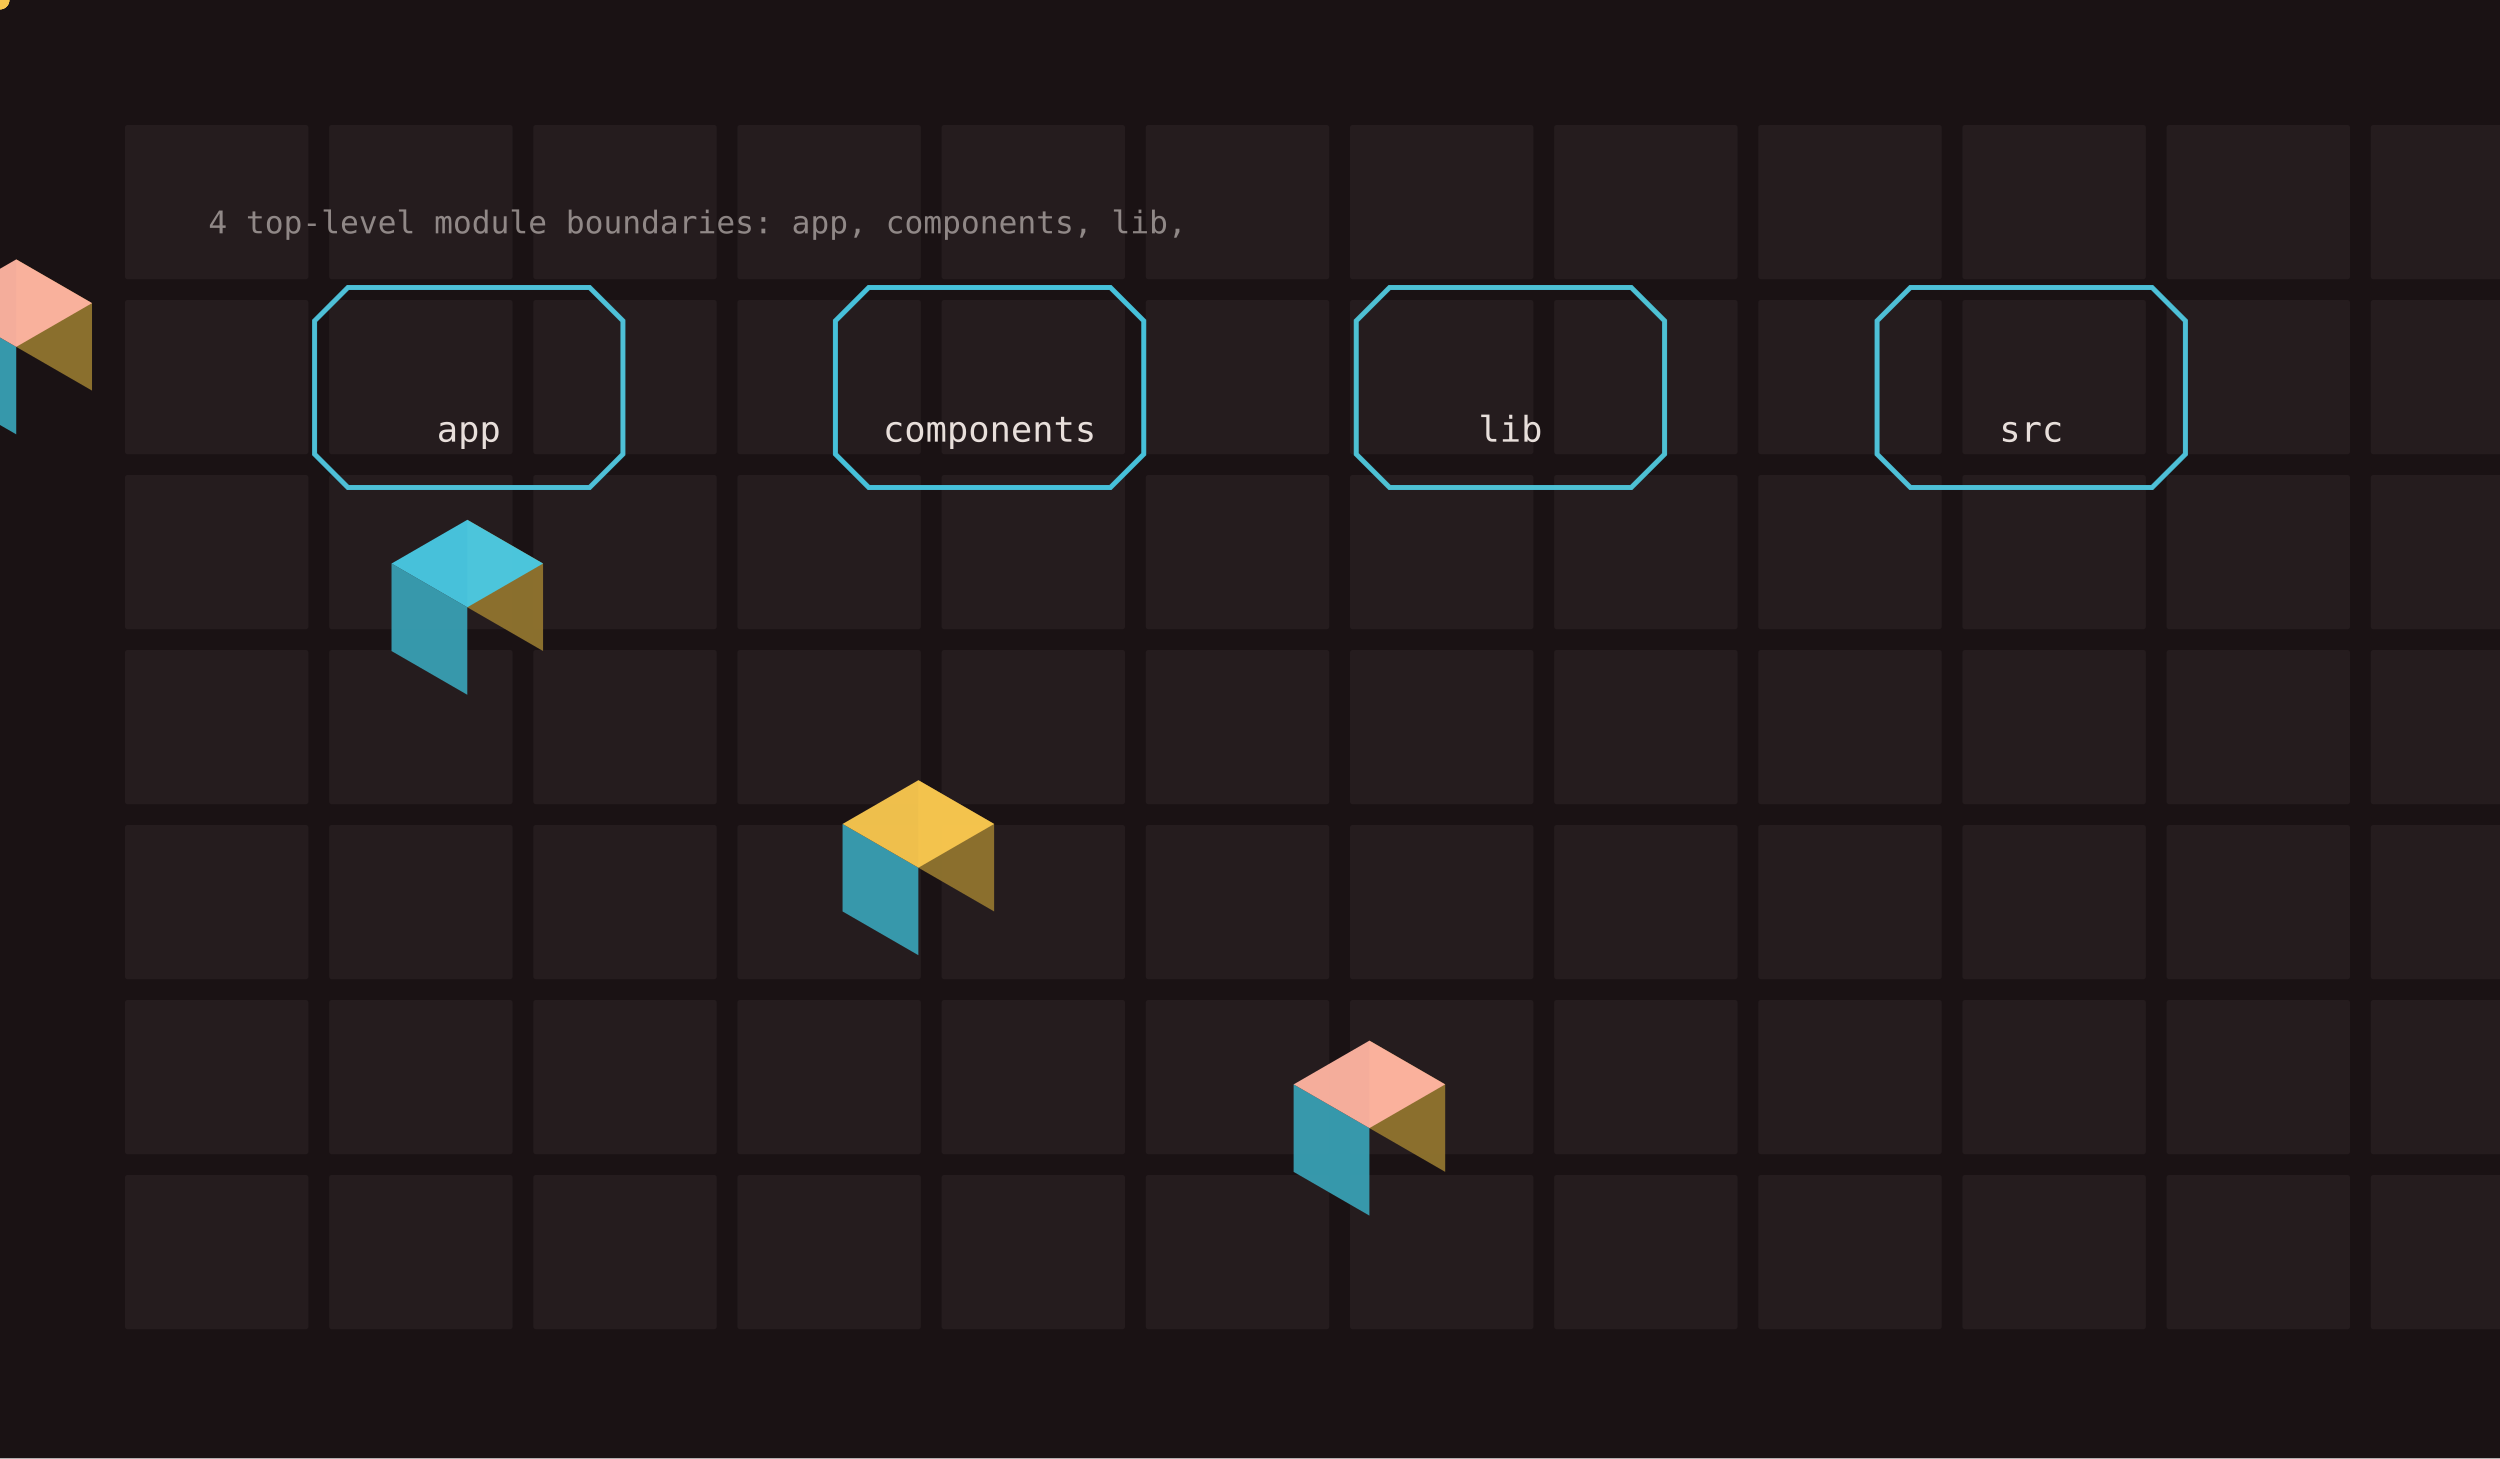
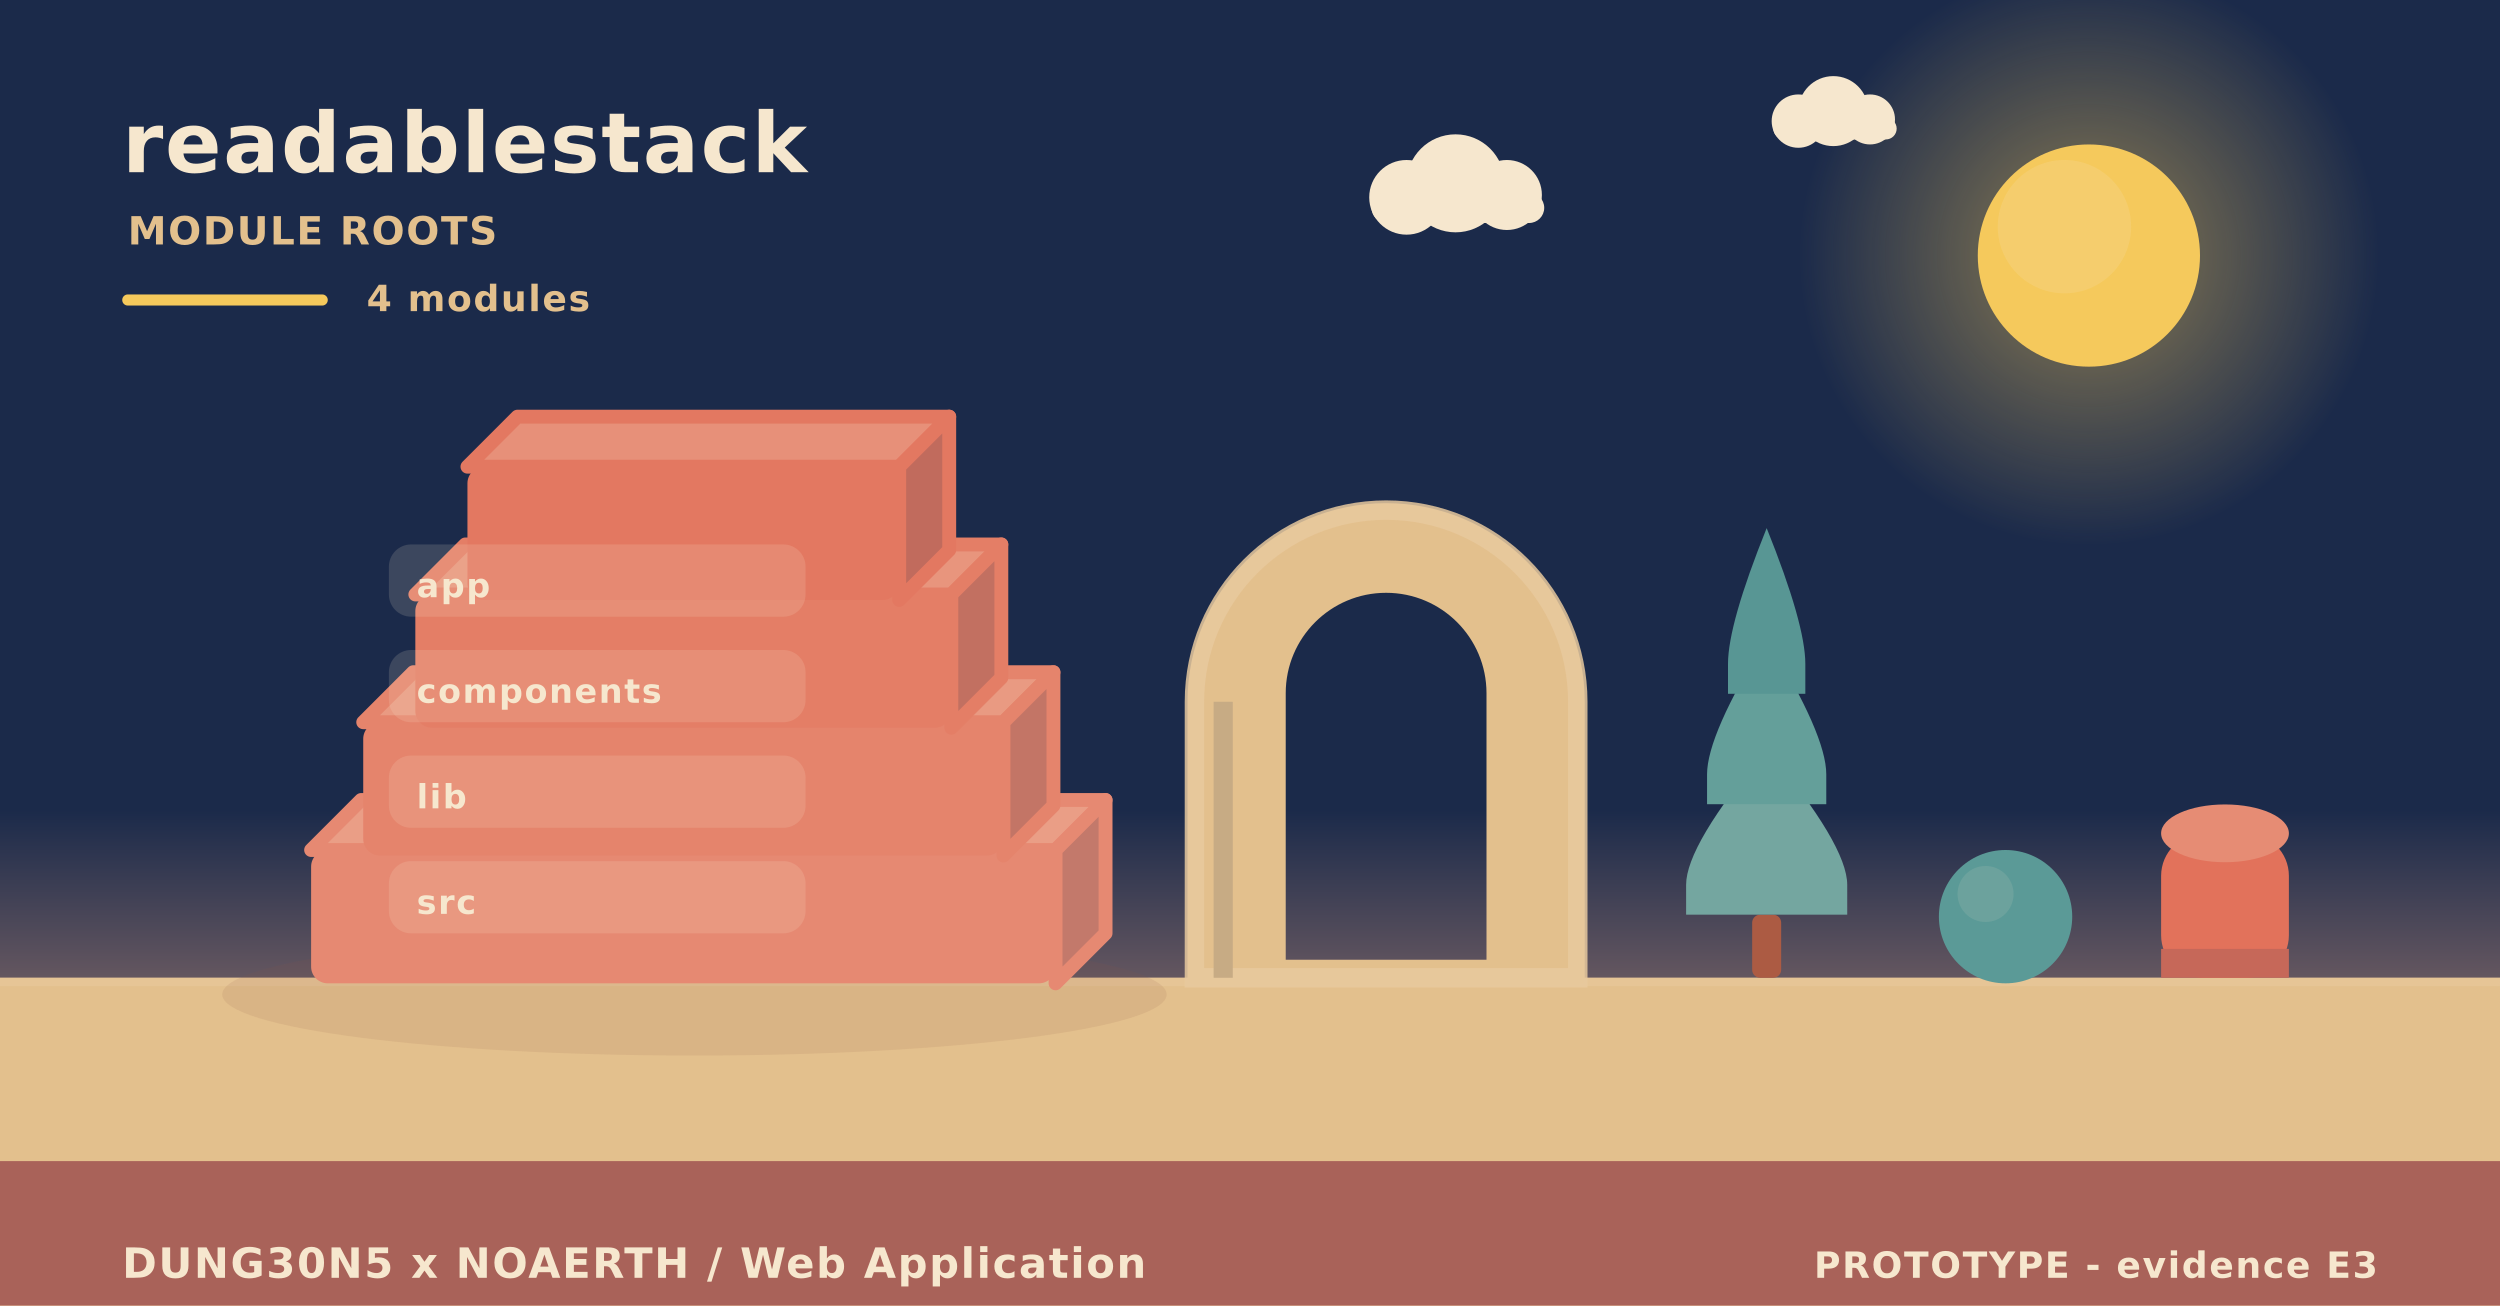
- <svg xmlns="http://www.w3.org/2000/svg" viewBox="0 0 1200 700" width="1200" height="700" role="img" aria-label="readablestack architecture">
-   <rect width="1200" height="700" fill="#1a1214" />
-   <defs>
-     <linearGradient id="ga" x1="0" y1="0" x2="1" y2="1">
-       <stop offset="0%" stop-color="#ffb4a2" />
-       <stop offset="100%" stop-color="#48cae4" />
-     </linearGradient>
-   </defs>
-   <rect x="60.00" y="60.00" width="88.00" height="74.00" rx="1.20" fill="#fdf4f0" opacity="0.05" />
-   <rect x="158.00" y="60.00" width="88.00" height="74.00" rx="1.20" fill="#fdf4f0" opacity="0.05" />
-   <rect x="256.00" y="60.00" width="88.00" height="74.00" rx="1.20" fill="#fdf4f0" opacity="0.05" />
-   <rect x="354.00" y="60.00" width="88.00" height="74.00" rx="1.20" fill="#fdf4f0" opacity="0.05" />
-   <rect x="452.00" y="60.00" width="88.00" height="74.00" rx="1.20" fill="#fdf4f0" opacity="0.05" />
-   <rect x="550.00" y="60.00" width="88.00" height="74.00" rx="1.20" fill="#fdf4f0" opacity="0.05" />
-   <rect x="648.00" y="60.00" width="88.00" height="74.00" rx="1.20" fill="#fdf4f0" opacity="0.05" />
-   <rect x="746.00" y="60.00" width="88.00" height="74.00" rx="1.20" fill="#fdf4f0" opacity="0.05" />
-   <rect x="844.00" y="60.00" width="88.00" height="74.00" rx="1.20" fill="#fdf4f0" opacity="0.05" />
-   <rect x="942.00" y="60.00" width="88.00" height="74.00" rx="1.20" fill="#fdf4f0" opacity="0.05" />
-   <rect x="1040.00" y="60.00" width="88.00" height="74.00" rx="1.20" fill="#fdf4f0" opacity="0.05" />
-   <rect x="1138.00" y="60.00" width="88.00" height="74.00" rx="1.20" fill="#fdf4f0" opacity="0.05" />
-   <rect x="60.00" y="144.00" width="88.00" height="74.00" rx="1.20" fill="#fdf4f0" opacity="0.05" />
-   <rect x="158.00" y="144.00" width="88.00" height="74.00" rx="1.20" fill="#fdf4f0" opacity="0.05" />
-   <rect x="256.00" y="144.00" width="88.00" height="74.00" rx="1.20" fill="#fdf4f0" opacity="0.05" />
-   <rect x="354.00" y="144.00" width="88.00" height="74.00" rx="1.20" fill="#fdf4f0" opacity="0.05" />
-   <rect x="452.00" y="144.00" width="88.00" height="74.00" rx="1.20" fill="#fdf4f0" opacity="0.05" />
-   <rect x="550.00" y="144.00" width="88.00" height="74.00" rx="1.20" fill="#fdf4f0" opacity="0.05" />
-   <rect x="648.00" y="144.00" width="88.00" height="74.00" rx="1.20" fill="#fdf4f0" opacity="0.05" />
-   <rect x="746.00" y="144.00" width="88.00" height="74.00" rx="1.20" fill="#fdf4f0" opacity="0.05" />
-   <rect x="844.00" y="144.00" width="88.00" height="74.00" rx="1.20" fill="#fdf4f0" opacity="0.05" />
-   <rect x="942.00" y="144.00" width="88.00" height="74.00" rx="1.20" fill="#fdf4f0" opacity="0.05" />
-   <rect x="1040.00" y="144.00" width="88.00" height="74.00" rx="1.20" fill="#fdf4f0" opacity="0.05" />
-   <rect x="1138.00" y="144.00" width="88.00" height="74.00" rx="1.20" fill="#fdf4f0" opacity="0.05" />
-   <rect x="60.00" y="228.00" width="88.00" height="74.00" rx="1.20" fill="#fdf4f0" opacity="0.05" />
-   <rect x="158.00" y="228.00" width="88.00" height="74.00" rx="1.20" fill="#fdf4f0" opacity="0.05" />
-   <rect x="256.00" y="228.00" width="88.00" height="74.00" rx="1.20" fill="#fdf4f0" opacity="0.05" />
-   <rect x="354.00" y="228.00" width="88.00" height="74.00" rx="1.20" fill="#fdf4f0" opacity="0.05" />
-   <rect x="452.00" y="228.00" width="88.00" height="74.00" rx="1.20" fill="#fdf4f0" opacity="0.05" />
-   <rect x="550.00" y="228.00" width="88.00" height="74.00" rx="1.20" fill="#fdf4f0" opacity="0.05" />
-   <rect x="648.00" y="228.00" width="88.00" height="74.00" rx="1.20" fill="#fdf4f0" opacity="0.05" />
-   <rect x="746.00" y="228.00" width="88.00" height="74.00" rx="1.20" fill="#fdf4f0" opacity="0.05" />
-   <rect x="844.00" y="228.00" width="88.00" height="74.00" rx="1.20" fill="#fdf4f0" opacity="0.05" />
-   <rect x="942.00" y="228.00" width="88.00" height="74.00" rx="1.20" fill="#fdf4f0" opacity="0.05" />
-   <rect x="1040.00" y="228.00" width="88.00" height="74.00" rx="1.20" fill="#fdf4f0" opacity="0.05" />
-   <rect x="1138.00" y="228.00" width="88.00" height="74.00" rx="1.20" fill="#fdf4f0" opacity="0.05" />
-   <rect x="60.00" y="312.00" width="88.00" height="74.00" rx="1.20" fill="#fdf4f0" opacity="0.05" />
-   <rect x="158.00" y="312.00" width="88.00" height="74.00" rx="1.20" fill="#fdf4f0" opacity="0.05" />
-   <rect x="256.00" y="312.00" width="88.00" height="74.00" rx="1.20" fill="#fdf4f0" opacity="0.05" />
-   <rect x="354.00" y="312.00" width="88.00" height="74.00" rx="1.20" fill="#fdf4f0" opacity="0.05" />
-   <rect x="452.00" y="312.00" width="88.00" height="74.00" rx="1.20" fill="#fdf4f0" opacity="0.05" />
-   <rect x="550.00" y="312.00" width="88.00" height="74.00" rx="1.20" fill="#fdf4f0" opacity="0.05" />
-   <rect x="648.00" y="312.00" width="88.00" height="74.00" rx="1.20" fill="#fdf4f0" opacity="0.05" />
-   <rect x="746.00" y="312.00" width="88.00" height="74.00" rx="1.20" fill="#fdf4f0" opacity="0.05" />
-   <rect x="844.00" y="312.00" width="88.00" height="74.00" rx="1.20" fill="#fdf4f0" opacity="0.05" />
-   <rect x="942.00" y="312.00" width="88.00" height="74.00" rx="1.20" fill="#fdf4f0" opacity="0.05" />
-   <rect x="1040.00" y="312.00" width="88.00" height="74.00" rx="1.20" fill="#fdf4f0" opacity="0.05" />
-   <rect x="1138.00" y="312.00" width="88.00" height="74.00" rx="1.20" fill="#fdf4f0" opacity="0.05" />
-   <rect x="60.00" y="396.00" width="88.00" height="74.00" rx="1.20" fill="#fdf4f0" opacity="0.05" />
-   <rect x="158.00" y="396.00" width="88.00" height="74.00" rx="1.20" fill="#fdf4f0" opacity="0.05" />
-   <rect x="256.00" y="396.00" width="88.00" height="74.00" rx="1.20" fill="#fdf4f0" opacity="0.05" />
-   <rect x="354.00" y="396.00" width="88.00" height="74.00" rx="1.20" fill="#fdf4f0" opacity="0.05" />
-   <rect x="452.00" y="396.00" width="88.00" height="74.00" rx="1.20" fill="#fdf4f0" opacity="0.05" />
-   <rect x="550.00" y="396.00" width="88.00" height="74.00" rx="1.20" fill="#fdf4f0" opacity="0.05" />
-   <rect x="648.00" y="396.00" width="88.00" height="74.00" rx="1.20" fill="#fdf4f0" opacity="0.05" />
-   <rect x="746.00" y="396.00" width="88.00" height="74.00" rx="1.20" fill="#fdf4f0" opacity="0.05" />
-   <rect x="844.00" y="396.00" width="88.00" height="74.00" rx="1.20" fill="#fdf4f0" opacity="0.05" />
-   <rect x="942.00" y="396.00" width="88.00" height="74.00" rx="1.20" fill="#fdf4f0" opacity="0.05" />
-   <rect x="1040.00" y="396.00" width="88.00" height="74.00" rx="1.20" fill="#fdf4f0" opacity="0.05" />
-   <rect x="1138.00" y="396.00" width="88.00" height="74.00" rx="1.20" fill="#fdf4f0" opacity="0.05" />
-   <rect x="60.00" y="480.00" width="88.00" height="74.00" rx="1.20" fill="#fdf4f0" opacity="0.05" />
-   <rect x="158.00" y="480.00" width="88.00" height="74.00" rx="1.20" fill="#fdf4f0" opacity="0.05" />
-   <rect x="256.00" y="480.00" width="88.00" height="74.00" rx="1.20" fill="#fdf4f0" opacity="0.05" />
-   <rect x="354.00" y="480.00" width="88.00" height="74.00" rx="1.20" fill="#fdf4f0" opacity="0.05" />
-   <rect x="452.00" y="480.00" width="88.00" height="74.00" rx="1.20" fill="#fdf4f0" opacity="0.05" />
-   <rect x="550.00" y="480.00" width="88.00" height="74.00" rx="1.20" fill="#fdf4f0" opacity="0.05" />
-   <rect x="648.00" y="480.00" width="88.00" height="74.00" rx="1.20" fill="#fdf4f0" opacity="0.05" />
-   <rect x="746.00" y="480.00" width="88.00" height="74.00" rx="1.20" fill="#fdf4f0" opacity="0.05" />
-   <rect x="844.00" y="480.00" width="88.00" height="74.00" rx="1.20" fill="#fdf4f0" opacity="0.05" />
-   <rect x="942.00" y="480.00" width="88.00" height="74.00" rx="1.20" fill="#fdf4f0" opacity="0.05" />
-   <rect x="1040.00" y="480.00" width="88.00" height="74.00" rx="1.20" fill="#fdf4f0" opacity="0.05" />
-   <rect x="1138.00" y="480.00" width="88.00" height="74.00" rx="1.20" fill="#fdf4f0" opacity="0.05" />
-   <rect x="60.00" y="564.00" width="88.00" height="74.00" rx="1.20" fill="#fdf4f0" opacity="0.05" />
-   <rect x="158.00" y="564.00" width="88.00" height="74.00" rx="1.20" fill="#fdf4f0" opacity="0.05" />
-   <rect x="256.00" y="564.00" width="88.00" height="74.00" rx="1.20" fill="#fdf4f0" opacity="0.05" />
-   <rect x="354.00" y="564.00" width="88.00" height="74.00" rx="1.20" fill="#fdf4f0" opacity="0.05" />
-   <rect x="452.00" y="564.00" width="88.00" height="74.00" rx="1.20" fill="#fdf4f0" opacity="0.05" />
-   <rect x="550.00" y="564.00" width="88.00" height="74.00" rx="1.20" fill="#fdf4f0" opacity="0.05" />
-   <rect x="648.00" y="564.00" width="88.00" height="74.00" rx="1.20" fill="#fdf4f0" opacity="0.05" />
-   <rect x="746.00" y="564.00" width="88.00" height="74.00" rx="1.20" fill="#fdf4f0" opacity="0.05" />
-   <rect x="844.00" y="564.00" width="88.00" height="74.00" rx="1.20" fill="#fdf4f0" opacity="0.05" />
-   <rect x="942.00" y="564.00" width="88.00" height="74.00" rx="1.20" fill="#fdf4f0" opacity="0.05" />
-   <rect x="1040.00" y="564.00" width="88.00" height="74.00" rx="1.20" fill="#fdf4f0" opacity="0.05" />
-   <rect x="1138.00" y="564.00" width="88.00" height="74.00" rx="1.20" fill="#fdf4f0" opacity="0.05" />
-   <path d="M167.00,138.00 H283.00 L299.00,154.00 V218.00 L283.00,234.00 H167.00 L151.00,218.00 V154.00 Z" fill="none" stroke="rgba(255,180,162,0.550)" stroke-width="1.80" opacity="0.90" />
-   <polygon points="7.79,166.50 44.17,187.50 44.17,145.50 7.79,124.50" fill="#90732e" opacity="0.95" />
-   <polygon points="-28.58,187.50 7.79,208.50 7.79,166.50 -28.58,145.50" fill="#389eb2" opacity="0.95" />
-   <polygon points="7.79,124.50 44.17,145.50 7.79,166.50 -28.58,145.50" fill="#ffb4a2" opacity="0.95" />
-   <text x="225" y="212" font-family="ui-monospace,Menlo,monospace" font-size="17" fill="rgba(253,244,240,0.900)" text-anchor="middle">app</text>
+ <svg xmlns="http://www.w3.org/2000/svg" width="900" height="470" viewBox="0 0 900 470" role="img" aria-label="readablestack - how it is built">
+   <linearGradient id="skya" x1="0" y1="0" x2="0" y2="1">
+     <stop offset="0" stop-color="#1b2a4a" />
+     <stop offset="0.62" stop-color="#1b2a4a" />
+     <stop offset="1" stop-color="#f3ad8a" />
+   </linearGradient>
+   <rect width="900" height="470" fill="url(#skya)" />
+   <radialGradient id="suna">
+     <stop offset="0.35" stop-color="#f5c95c" stop-opacity="0.34" />
+     <stop offset="1" stop-color="#f5c95c" stop-opacity="0" />
+   </radialGradient>
+   <circle cx="752" cy="92" r="104" fill="url(#suna)" />
+   <circle cx="752" cy="92" r="40" fill="#f5c95c" />
+   <circle cx="743.2" cy="81.6" r="24" fill="#f5d27e" opacity="0.5" />
  <g>
-     <path d="M167.00,138.00 H283.00 L299.00,154.00 V218.00 L283.00,234.00 H167.00 L151.00,218.00 V154.00 Z" fill="none" stroke="#48cae4" stroke-width="2.40" opacity="0.90" />
-     <animate attributeName="opacity" values="0.25;1.0;0.25" dur="15.9s" begin="0.0s" repeatCount="indefinite" />
+     <circle cx="524" cy="66" r="17.64" fill="#f6e7ce" />
+     <circle cx="506.36" cy="71.04" r="13.44" fill="#f6e7ce" />
+     <circle cx="542.48" cy="70.2" r="12.6" fill="#f6e7ce" />
+     <rect x="493.76" y="69.36" width="62.16" height="10.92" rx="5.46" fill="#f6e7ce" />
+     <animateTransform attributeName="transform" type="translate" values="0 0;24 0;0 0" dur="36s" begin="0s" repeatCount="indefinite" />
  </g>
-   <g opacity="0.9">
-     <circle cx="0.00" cy="0.00" r="4.50" fill="#f9c74f" opacity="1.00" />
-     <animateTransform attributeName="transform" type="translate" values="225.00,184.00 475.00,184.00" dur="5.3s" begin="0.0s" repeatCount="indefinite" />
-     <animateTransform attributeName="transform" type="translate" values="475.00,184.00 225.00,184.00" dur="5.3s" begin="2.65s" repeatCount="indefinite" />
+   <g>
+     <circle cx="660" cy="40" r="12.6" fill="#f6e7ce" />
+     <circle cx="647.4" cy="43.6" r="9.6" fill="#f6e7ce" />
+     <circle cx="673.2" cy="43" r="9" fill="#f6e7ce" />
+     <rect x="638.4" y="42.4" width="44.4" height="7.8" rx="3.9" fill="#f6e7ce" />
+     <animateTransform attributeName="transform" type="translate" values="0 0;-18 0;0 0" dur="46s" begin="3s" repeatCount="indefinite" />
  </g>
-   <path d="M417.00,138.00 H533.00 L549.00,154.00 V218.00 L533.00,234.00 H417.00 L401.00,218.00 V154.00 Z" fill="none" stroke="rgba(72,202,228,0.550)" stroke-width="1.80" opacity="0.90" />
-   <polygon points="224.30,291.50 260.67,312.50 260.67,270.50 224.30,249.50" fill="#90732e" opacity="0.95" />
-   <polygon points="187.93,312.50 224.30,333.50 224.30,291.50 187.93,270.50" fill="#389eb2" opacity="0.95" />
-   <polygon points="224.30,249.50 260.67,270.50 224.30,291.50 187.93,270.50" fill="#48cae4" opacity="0.95" />
-   <text x="475" y="212" font-family="ui-monospace,Menlo,monospace" font-size="17" fill="rgba(253,244,240,0.900)" text-anchor="middle">components</text>
+   <rect x="0" y="352" width="900" height="118" fill="#e3c08d" />
+   <rect x="0" y="352" width="900" height="3" fill="#e6c596" />
+   <text x="44" y="62" font-family="Verdana,DejaVu Sans,sans-serif" font-size="30" font-weight="700" letter-spacing="0.6" fill="#f6e7ce" text-anchor="start">readablestack</text>
+   <text x="46" y="88" font-family="Verdana,DejaVu Sans,sans-serif" font-size="14" font-weight="700" letter-spacing="0.6" fill="#e3c08d" text-anchor="start">MODULE ROOTS</text>
+   <rect x="44" y="106" width="74" height="4" rx="2" fill="#f5c95c" />
+   <text x="132" y="112" font-family="Verdana,DejaVu Sans,sans-serif" font-size="13" font-weight="700" letter-spacing="0.6" fill="#e3c08d" text-anchor="start">4 modules</text>
+   <ellipse cx="250" cy="358" rx="170" ry="22" fill="rgba(138,90,68,0.11)" />
+   <path d="M112,306 L380,306 L398,288 L130,288 Z" fill="#ea9e86" stroke="#e68972" stroke-width="5" stroke-linejoin="round" />
+   <path d="M380,306 L398,288 L398,336 L380,354 Z" fill="#c3796b" stroke="#e68972" stroke-width="5" stroke-linejoin="round" />
+   <rect x="112" y="306" width="268" height="48" rx="6" fill="#e68972" />
+   <path d="M130.76,260 L361.24,260 L379.24,242 L148.76,242 Z" fill="#e99a82" stroke="#e5846c" stroke-width="5" stroke-linejoin="round" />
+   <path d="M361.24,260 L379.24,242 L379.24,290 L361.24,308 Z" fill="#c37566" stroke="#e5846c" stroke-width="5" stroke-linejoin="round" />
+   <rect x="130.76" y="260" width="230.48" height="48" rx="6" fill="#e5846c" />
+   <path d="M149.52,214 L342.48,214 L360.48,196 L167.52,196 Z" fill="#e8957d" stroke="#e47e66" stroke-width="5" stroke-linejoin="round" />
+   <path d="M342.48,214 L360.48,196 L360.48,244 L342.48,262 Z" fill="#c27061" stroke="#e47e66" stroke-width="5" stroke-linejoin="round" />
+   <rect x="149.52" y="214" width="192.96" height="48" rx="6" fill="#e47e66" />
+   <path d="M168.28,168 L323.72,168 L341.72,150 L186.28,150 Z" fill="#e79079" stroke="#e37861" stroke-width="5" stroke-linejoin="round" />
+   <path d="M323.72,168 L341.72,150 L341.72,198 L323.72,216 Z" fill="#c16b5d" stroke="#e37861" stroke-width="5" stroke-linejoin="round" />
+   <rect x="168.28" y="168" width="155.44" height="48" rx="6" fill="#e37861" />
+   <rect x="140" y="196" width="150" height="26" rx="8" fill="rgba(246,231,206,0.16)" opacity="0.94" />
  <g>
-     <path d="M417.00,138.00 H533.00 L549.00,154.00 V218.00 L533.00,234.00 H417.00 L401.00,218.00 V154.00 Z" fill="none" stroke="#48cae4" stroke-width="2.40" opacity="0.90" />
-     <animate attributeName="opacity" values="0.25;1.0;0.25" dur="15.9s" begin="0.45s" repeatCount="indefinite" />
+     <text x="150" y="215" font-family="Verdana,DejaVu Sans,sans-serif" font-size="12" font-weight="700" letter-spacing="0.6" fill="#f6e7ce" text-anchor="start">app</text>
+     <animateTransform attributeName="transform" type="translate" values="0 10;0 0" dur="0.7s" begin="0.3s" fill="freeze" />
  </g>
-   <g opacity="0.9">
-     <circle cx="0.00" cy="0.00" r="4.50" fill="#f9c74f" opacity="1.00" />
-     <animateTransform attributeName="transform" type="translate" values="475.00,184.00 725.00,184.00" dur="5.3s" begin="0.3s" repeatCount="indefinite" />
-     <animateTransform attributeName="transform" type="translate" values="725.00,184.00 475.00,184.00" dur="5.3s" begin="2.95s" repeatCount="indefinite" />
+   <rect x="140" y="234" width="150" height="26" rx="8" fill="rgba(246,231,206,0.16)" opacity="0.94" />
+   <g>
+     <text x="150" y="253" font-family="Verdana,DejaVu Sans,sans-serif" font-size="12" font-weight="700" letter-spacing="0.6" fill="#f6e7ce" text-anchor="start">components</text>
+     <animateTransform attributeName="transform" type="translate" values="0 10;0 0" dur="0.7s" begin="0.5s" fill="freeze" />
  </g>
-   <path d="M667.00,138.00 H783.00 L799.00,154.00 V218.00 L783.00,234.00 H667.00 L651.00,218.00 V154.00 Z" fill="none" stroke="rgba(249,199,79,0.550)" stroke-width="1.80" opacity="0.90" />
-   <polygon points="440.81,416.50 477.18,437.50 477.18,395.50 440.81,374.50" fill="#90732e" opacity="0.95" />
-   <polygon points="404.43,437.50 440.81,458.50 440.81,416.50 404.43,395.50" fill="#389eb2" opacity="0.95" />
-   <polygon points="440.81,374.50 477.18,395.50 440.81,416.50 404.43,395.50" fill="#f9c74f" opacity="0.95" />
-   <text x="725" y="212" font-family="ui-monospace,Menlo,monospace" font-size="17" fill="rgba(253,244,240,0.900)" text-anchor="middle">lib</text>
+   <rect x="140" y="272" width="150" height="26" rx="8" fill="rgba(246,231,206,0.16)" opacity="0.94" />
  <g>
-     <path d="M667.00,138.00 H783.00 L799.00,154.00 V218.00 L783.00,234.00 H667.00 L651.00,218.00 V154.00 Z" fill="none" stroke="#48cae4" stroke-width="2.40" opacity="0.90" />
-     <animate attributeName="opacity" values="0.25;1.0;0.25" dur="15.9s" begin="0.9s" repeatCount="indefinite" />
+     <text x="150" y="291" font-family="Verdana,DejaVu Sans,sans-serif" font-size="12" font-weight="700" letter-spacing="0.6" fill="#f6e7ce" text-anchor="start">lib</text>
+     <animateTransform attributeName="transform" type="translate" values="0 10;0 0" dur="0.7s" begin="0.7s" fill="freeze" />
  </g>
-   <g opacity="0.9">
-     <circle cx="0.00" cy="0.00" r="4.50" fill="#f9c74f" opacity="1.00" />
-     <animateTransform attributeName="transform" type="translate" values="725.00,184.00 975.00,184.00" dur="5.3s" begin="0.6s" repeatCount="indefinite" />
-     <animateTransform attributeName="transform" type="translate" values="975.00,184.00 725.00,184.00" dur="5.3s" begin="3.25s" repeatCount="indefinite" />
+   <rect x="140" y="310" width="150" height="26" rx="8" fill="rgba(246,231,206,0.16)" opacity="0.94" />
+   <g>
+     <text x="150" y="329" font-family="Verdana,DejaVu Sans,sans-serif" font-size="12" font-weight="700" letter-spacing="0.6" fill="#f6e7ce" text-anchor="start">src</text>
+     <animateTransform attributeName="transform" type="translate" values="0 10;0 0" dur="0.7s" begin="0.9s" fill="freeze" />
  </g>
-   <path d="M917.00,138.00 H1033.00 L1049.00,154.00 V218.00 L1033.00,234.00 H917.00 L901.00,218.00 V154.00 Z" fill="none" stroke="rgba(255,180,162,0.550)" stroke-width="1.80" opacity="0.90" />
-   <polygon points="657.31,541.50 693.69,562.50 693.69,520.50 657.31,499.50" fill="#90732e" opacity="0.95" />
-   <polygon points="620.94,562.50 657.31,583.50 657.31,541.50 620.94,520.50" fill="#389eb2" opacity="0.95" />
-   <polygon points="657.31,499.50 693.69,520.50 657.31,541.50 620.94,520.50" fill="#ffb4a2" opacity="0.95" />
-   <text x="975" y="212" font-family="ui-monospace,Menlo,monospace" font-size="17" fill="rgba(253,244,240,0.900)" text-anchor="middle">src</text>
-   <g>
-     <path d="M917.00,138.00 H1033.00 L1049.00,154.00 V218.00 L1033.00,234.00 H917.00 L901.00,218.00 V154.00 Z" fill="none" stroke="#48cae4" stroke-width="2.40" opacity="0.90" />
-     <animate attributeName="opacity" values="0.25;1.0;0.25" dur="15.9s" begin="1.35s" repeatCount="indefinite" />
-   </g>
-   <g opacity="0.9">
-     <circle cx="0.00" cy="0.00" r="4.50" fill="#f9c74f" opacity="1.00" />
-     <animateTransform attributeName="transform" type="translate" values="975.00,184.00 975.00,184.00" dur="5.3s" begin="0.9s" repeatCount="indefinite" />
-     <animateTransform attributeName="transform" type="translate" values="975.00,184.00 975.00,184.00" dur="5.3s" begin="3.55s" repeatCount="indefinite" />
-   </g>
-   <text x="100" y="112" font-family="ui-monospace,Menlo,monospace" font-size="15" fill="rgba(253,244,240,0.500)">4 top-level module boundaries: app, components, lib,</text>
+   <path d="M430,352 L430,252.64 A69,69 0 0 1 568,252.64 L568,352 Z M460.36,348 L460.36,249.55 A38.64,38.64 0 0 1 537.64,249.55 L537.64,348 Z" fill="#e3c08d" fill-rule="evenodd" stroke="#e3c08d" stroke-width="5" stroke-linejoin="round" />
+   <path d="M430,352 L430,252.64 A69,69 0 0 1 568,252.64 L568,352 Z" fill="none" stroke="#e8c99d" stroke-width="7" stroke-linecap="round" opacity="0.85" />
+   <rect x="436.9" y="252.64" width="6.9" height="99.36" fill="#c7ab84" />
+   <rect x="630.78" y="329.28" width="10.44" height="22.72" rx="2.9" fill="#ac5b43" />
+   <path d="M636,269.64 Q607,304.23 607,318.54 Q607,329.28 607,329.28 L665,329.28 Q665,329.28 665,318.54 Q665,304.23 636,269.64 Z" fill="#74a6a0" />
+   <path d="M636,229.88 Q614.54,264.47 614.54,278.78 Q614.54,289.52 614.54,289.52 L657.46,289.52 Q657.46,289.52 657.46,278.78 Q657.46,264.47 636,229.88 Z" fill="#649f9a" />
+   <path d="M636,190.12 Q622.08,224.71 622.08,239.02 Q622.08,249.76 622.08,249.76 L649.92,249.76 Q649.92,249.76 649.92,239.02 Q649.92,224.71 636,190.12 Z" fill="#589694" />
+   <circle cx="722" cy="330" r="24" fill="#5b9a97" />
+   <circle cx="714.8" cy="321.84" r="10.08" fill="#7aa9a2" opacity="0.55" />
+   <rect x="778" y="300" width="46" height="52" rx="15.33" fill="#e2725b" />
+   <ellipse cx="801" cy="300" rx="23" ry="10.4" fill="#e68c74" />
+   <rect x="778" y="341.6" width="46" height="10.4" fill="#c66859" />
+   <rect x="0" y="418" width="900" height="52" rx="0" fill="#a65c56" opacity="0.94" />
+   <text x="44" y="460" font-family="Verdana,DejaVu Sans,sans-serif" font-size="15" font-weight="700" letter-spacing="0.6" fill="#f6e7ce" text-anchor="start">DUNG30N5 x NOAERTH  /  Web Application</text>
+   <text x="856" y="460" font-family="Verdana,DejaVu Sans,sans-serif" font-size="13" font-weight="700" letter-spacing="0.6" fill="#f6e7ce" text-anchor="end">PROTOTYPE  -  evidence E3</text>
</svg>
